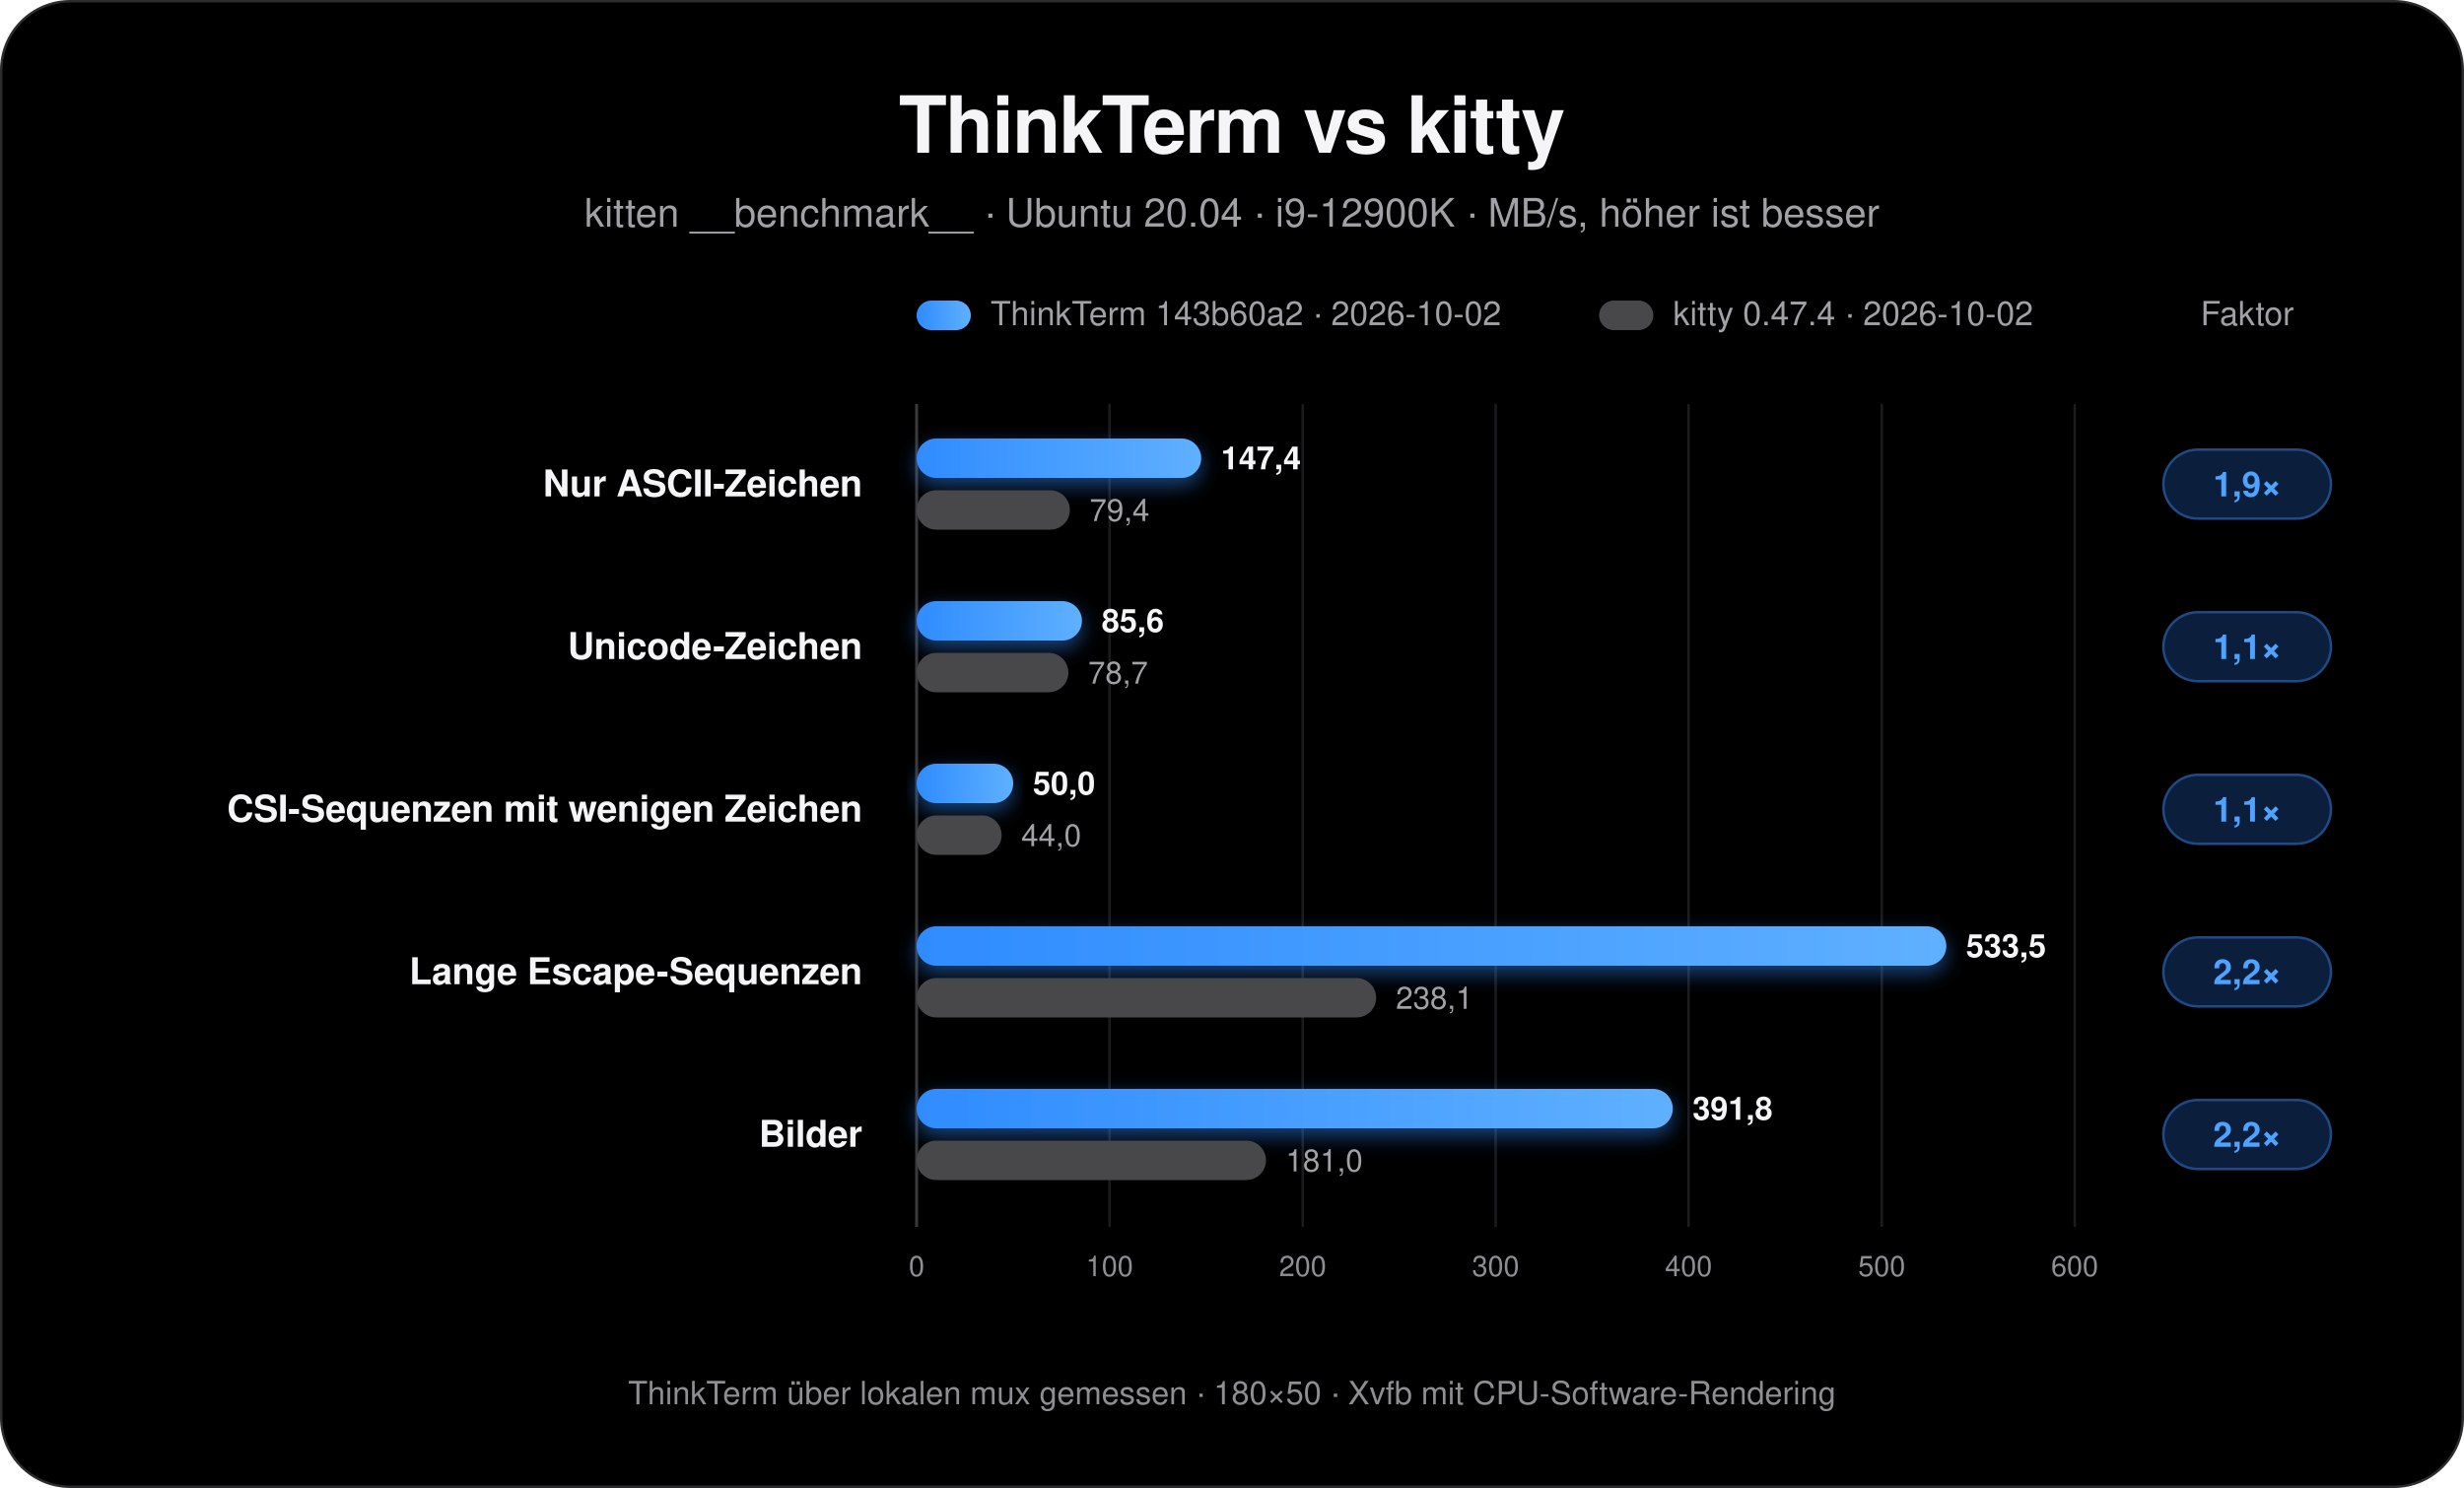
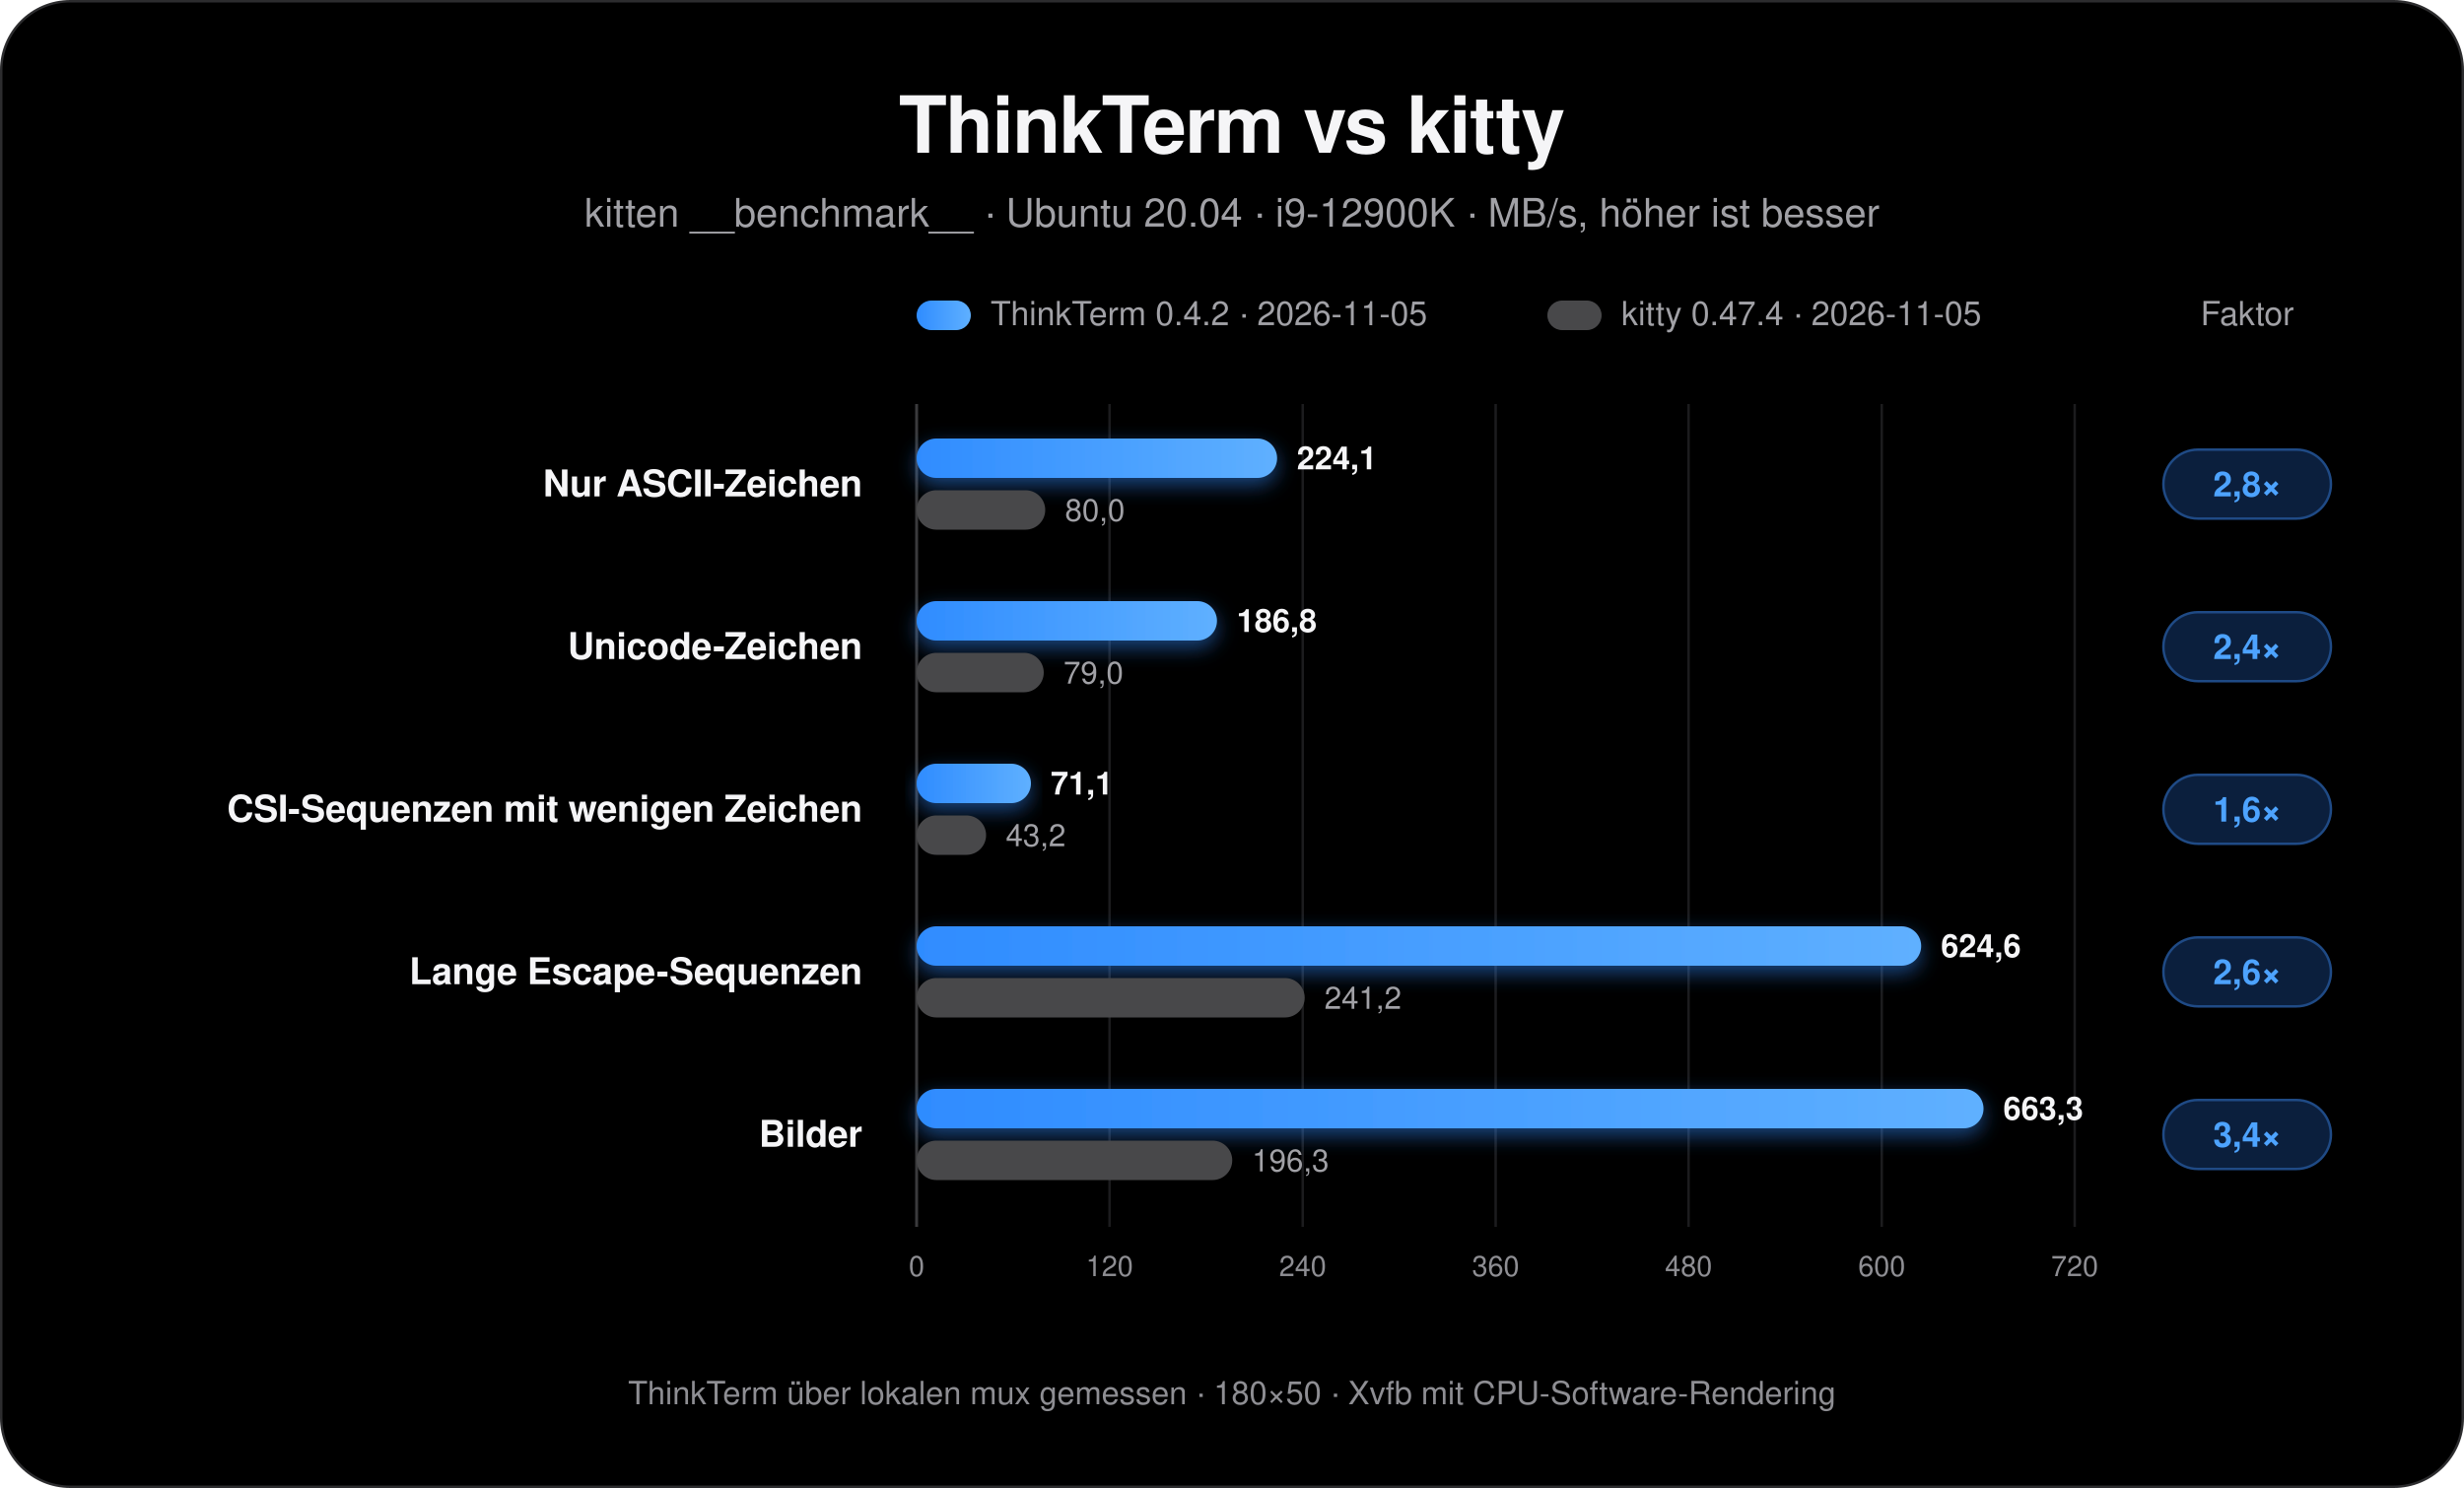
<svg xmlns="http://www.w3.org/2000/svg" viewBox="0 0 1000 604" width="1000" height="604" role="img" aria-labelledby="t d">
  <defs>
    <linearGradient id="ours" x1="0" y1="0" x2="1" y2="0">
      <stop offset="0" stop-color="#2f8cff" />
      <stop offset="1" stop-color="#5fb0ff" />
    </linearGradient>
    <filter id="glow" x="-10%" y="-80%" width="120%" height="300%">
      <feDropShadow dx="0" dy="3" stdDeviation="4" flood-color="#2f8cff" flood-opacity="0.5" />
    </filter>
  </defs>
  <style>
text { font-family: -apple-system, BlinkMacSystemFont, 'SF Pro Display', 'SF Pro Text', 'Segoe UI', 'Helvetica Neue', Helvetica, Arial, sans-serif; fill: #f5f5f7; }
.headline { font-size: 32px; font-weight: 700; letter-spacing: -0.6px; }
.subhead { font-size: 16px; fill: #a1a1a6; }
.label { font-size: 15px; font-weight: 600; letter-spacing: -0.1px; }
.legend { font-size: 13.5px; font-weight: 500; fill: #a1a1a6; }
.val-ours { font-size: 13px; font-weight: 700; }
.val-theirs { font-size: 12.5px; font-weight: 500; fill: #a1a1a6; }
.tick { font-size: 11.5px; fill: #8e8e93; }
.caption { font-size: 13px; font-weight: 500; fill: #8e8e93; }
.grid { stroke: #1c1c1e; stroke-width: 1; }
.axis { stroke: #3a3a3c; stroke-width: 1.2; }
.ours { fill: url(#ours); }
.ours-bar { fill: url(#ours); filter: url(#glow); }
.theirs { fill: #48484a; }
.win { fill: #0b1f3d; stroke: #1f4a85; }
.win-t { font-size: 14px; font-weight: 700; fill: #4da3ff; }
.even { fill: #1c1c1e; stroke: #3a3a3c; }
.even-t { font-size: 14px; font-weight: 700; fill: #a1a1a6; }
</style>
  <rect x="0.5" y="0.5" width="999" height="603" rx="28" fill="#000000" stroke="#2c2c2e" />
  <text x="500" y="62" class="headline" text-anchor="middle">ThinkTerm vs kitty</text>
  <text x="500" y="92" class="subhead" text-anchor="middle">kitten __benchmark__ · Ubuntu 20.04 · i9-12900K · MB/s, höher ist besser</text>
  <rect x="372" y="122" width="22" height="12" rx="6" class="ours" />
-   <text x="402" y="132" class="legend">ThinkTerm 143b60a2 · 2026-10-02</text>
-   <rect x="649" y="122" width="22" height="12" rx="6" class="theirs" />
-   <text x="679" y="132" class="legend">kitty 0.47.4 · 2026-10-02</text>
+   <text x="402" y="132" class="legend">ThinkTerm 0.4.2 · 2026-11-05</text>
+   <rect x="628" y="122" width="22" height="12" rx="6" class="theirs" />
+   <text x="658" y="132" class="legend">kitty 0.47.4 · 2026-11-05</text>
  <text x="912" y="132" class="legend" text-anchor="middle">Faktor</text>
  <line x1="450.3" y1="164" x2="450.3" y2="498" class="grid" />
-   <text x="450.3" y="518" class="tick" text-anchor="middle">100</text>
+   <text x="450.3" y="518" class="tick" text-anchor="middle">120</text>
  <line x1="528.7" y1="164" x2="528.7" y2="498" class="grid" />
-   <text x="528.7" y="518" class="tick" text-anchor="middle">200</text>
+   <text x="528.7" y="518" class="tick" text-anchor="middle">240</text>
  <line x1="607.0" y1="164" x2="607.0" y2="498" class="grid" />
-   <text x="607.0" y="518" class="tick" text-anchor="middle">300</text>
+   <text x="607.0" y="518" class="tick" text-anchor="middle">360</text>
  <line x1="685.3" y1="164" x2="685.3" y2="498" class="grid" />
-   <text x="685.3" y="518" class="tick" text-anchor="middle">400</text>
+   <text x="685.3" y="518" class="tick" text-anchor="middle">480</text>
  <line x1="763.7" y1="164" x2="763.7" y2="498" class="grid" />
-   <text x="763.7" y="518" class="tick" text-anchor="middle">500</text>
+   <text x="763.7" y="518" class="tick" text-anchor="middle">600</text>
  <line x1="842.0" y1="164" x2="842.0" y2="498" class="grid" />
-   <text x="842.0" y="518" class="tick" text-anchor="middle">600</text>
+   <text x="842.0" y="518" class="tick" text-anchor="middle">720</text>
  <line x1="372" y1="164" x2="372" y2="498" class="axis" />
  <text x="372" y="518" class="tick" text-anchor="middle">0</text>
  <text x="350" y="201.5" class="label" text-anchor="end">Nur ASCII-Zeichen</text>
-   <rect x="372" y="178" width="115.5" height="16" rx="8.0" class="ours-bar" />
-   <text x="495.5" y="190.5" class="val-ours">147,4</text>
-   <rect x="372" y="199" width="62.2" height="16" rx="8.0" class="theirs" />
-   <text x="442.2" y="211.5" class="val-theirs">79,4</text>
+   <rect x="372" y="178" width="146.3" height="16" rx="8.0" class="ours-bar" />
+   <text x="526.3" y="190.5" class="val-ours">224,1</text>
+   <rect x="372" y="199" width="52.2" height="16" rx="8.0" class="theirs" />
+   <text x="432.2" y="211.5" class="val-theirs">80,0</text>
  <rect x="878" y="182.5" width="68" height="28" rx="14" class="win" />
-   <text x="912" y="201.5" class="win-t" text-anchor="middle">1,9×</text>
+   <text x="912" y="201.5" class="win-t" text-anchor="middle">2,8×</text>
  <text x="350" y="267.5" class="label" text-anchor="end">Unicode-Zeichen</text>
-   <rect x="372" y="244" width="67.1" height="16" rx="8.0" class="ours-bar" />
-   <text x="447.1" y="256.5" class="val-ours">85,6</text>
-   <rect x="372" y="265" width="61.6" height="16" rx="8.0" class="theirs" />
-   <text x="441.6" y="277.5" class="val-theirs">78,7</text>
+   <rect x="372" y="244" width="121.9" height="16" rx="8.0" class="ours-bar" />
+   <text x="501.9" y="256.5" class="val-ours">186,8</text>
+   <rect x="372" y="265" width="51.6" height="16" rx="8.0" class="theirs" />
+   <text x="431.6" y="277.5" class="val-theirs">79,0</text>
  <rect x="878" y="248.5" width="68" height="28" rx="14" class="win" />
-   <text x="912" y="267.5" class="win-t" text-anchor="middle">1,1×</text>
+   <text x="912" y="267.5" class="win-t" text-anchor="middle">2,4×</text>
  <text x="350" y="333.5" class="label" text-anchor="end">CSI-Sequenzen mit wenigen Zeichen</text>
-   <rect x="372" y="310" width="39.2" height="16" rx="8.0" class="ours-bar" />
-   <text x="419.2" y="322.5" class="val-ours">50,0</text>
-   <rect x="372" y="331" width="34.5" height="16" rx="8.0" class="theirs" />
-   <text x="414.5" y="343.5" class="val-theirs">44,0</text>
+   <rect x="372" y="310" width="46.4" height="16" rx="8.0" class="ours-bar" />
+   <text x="426.4" y="322.5" class="val-ours">71,1</text>
+   <rect x="372" y="331" width="28.2" height="16" rx="8.0" class="theirs" />
+   <text x="408.2" y="343.5" class="val-theirs">43,2</text>
  <rect x="878" y="314.5" width="68" height="28" rx="14" class="win" />
-   <text x="912" y="333.5" class="win-t" text-anchor="middle">1,1×</text>
+   <text x="912" y="333.5" class="win-t" text-anchor="middle">1,6×</text>
  <text x="350" y="399.5" class="label" text-anchor="end">Lange Escape-Sequenzen</text>
-   <rect x="372" y="376" width="417.9" height="16" rx="8.0" class="ours-bar" />
-   <text x="797.9" y="388.5" class="val-ours">533,5</text>
-   <rect x="372" y="397" width="186.5" height="16" rx="8.0" class="theirs" />
-   <text x="566.5" y="409.5" class="val-theirs">238,1</text>
+   <rect x="372" y="376" width="407.7" height="16" rx="8.0" class="ours-bar" />
+   <text x="787.7" y="388.5" class="val-ours">624,6</text>
+   <rect x="372" y="397" width="157.5" height="16" rx="8.0" class="theirs" />
+   <text x="537.5" y="409.5" class="val-theirs">241,2</text>
  <rect x="878" y="380.5" width="68" height="28" rx="14" class="win" />
-   <text x="912" y="399.5" class="win-t" text-anchor="middle">2,2×</text>
+   <text x="912" y="399.5" class="win-t" text-anchor="middle">2,6×</text>
  <text x="350" y="465.5" class="label" text-anchor="end">Bilder</text>
-   <rect x="372" y="442" width="306.9" height="16" rx="8.0" class="ours-bar" />
-   <text x="686.9" y="454.5" class="val-ours">391,8</text>
-   <rect x="372" y="463" width="141.8" height="16" rx="8.0" class="theirs" />
-   <text x="521.8" y="475.5" class="val-theirs">181,0</text>
+   <rect x="372" y="442" width="433.0" height="16" rx="8.0" class="ours-bar" />
+   <text x="813.0" y="454.5" class="val-ours">663,3</text>
+   <rect x="372" y="463" width="128.1" height="16" rx="8.0" class="theirs" />
+   <text x="508.1" y="475.5" class="val-theirs">196,3</text>
  <rect x="878" y="446.5" width="68" height="28" rx="14" class="win" />
-   <text x="912" y="465.5" class="win-t" text-anchor="middle">2,2×</text>
+   <text x="912" y="465.5" class="win-t" text-anchor="middle">3,4×</text>
  <text x="500" y="570" class="caption" text-anchor="middle">ThinkTerm über lokalen mux gemessen · 180×50 · Xvfb mit CPU-Software-Rendering</text>
</svg>
